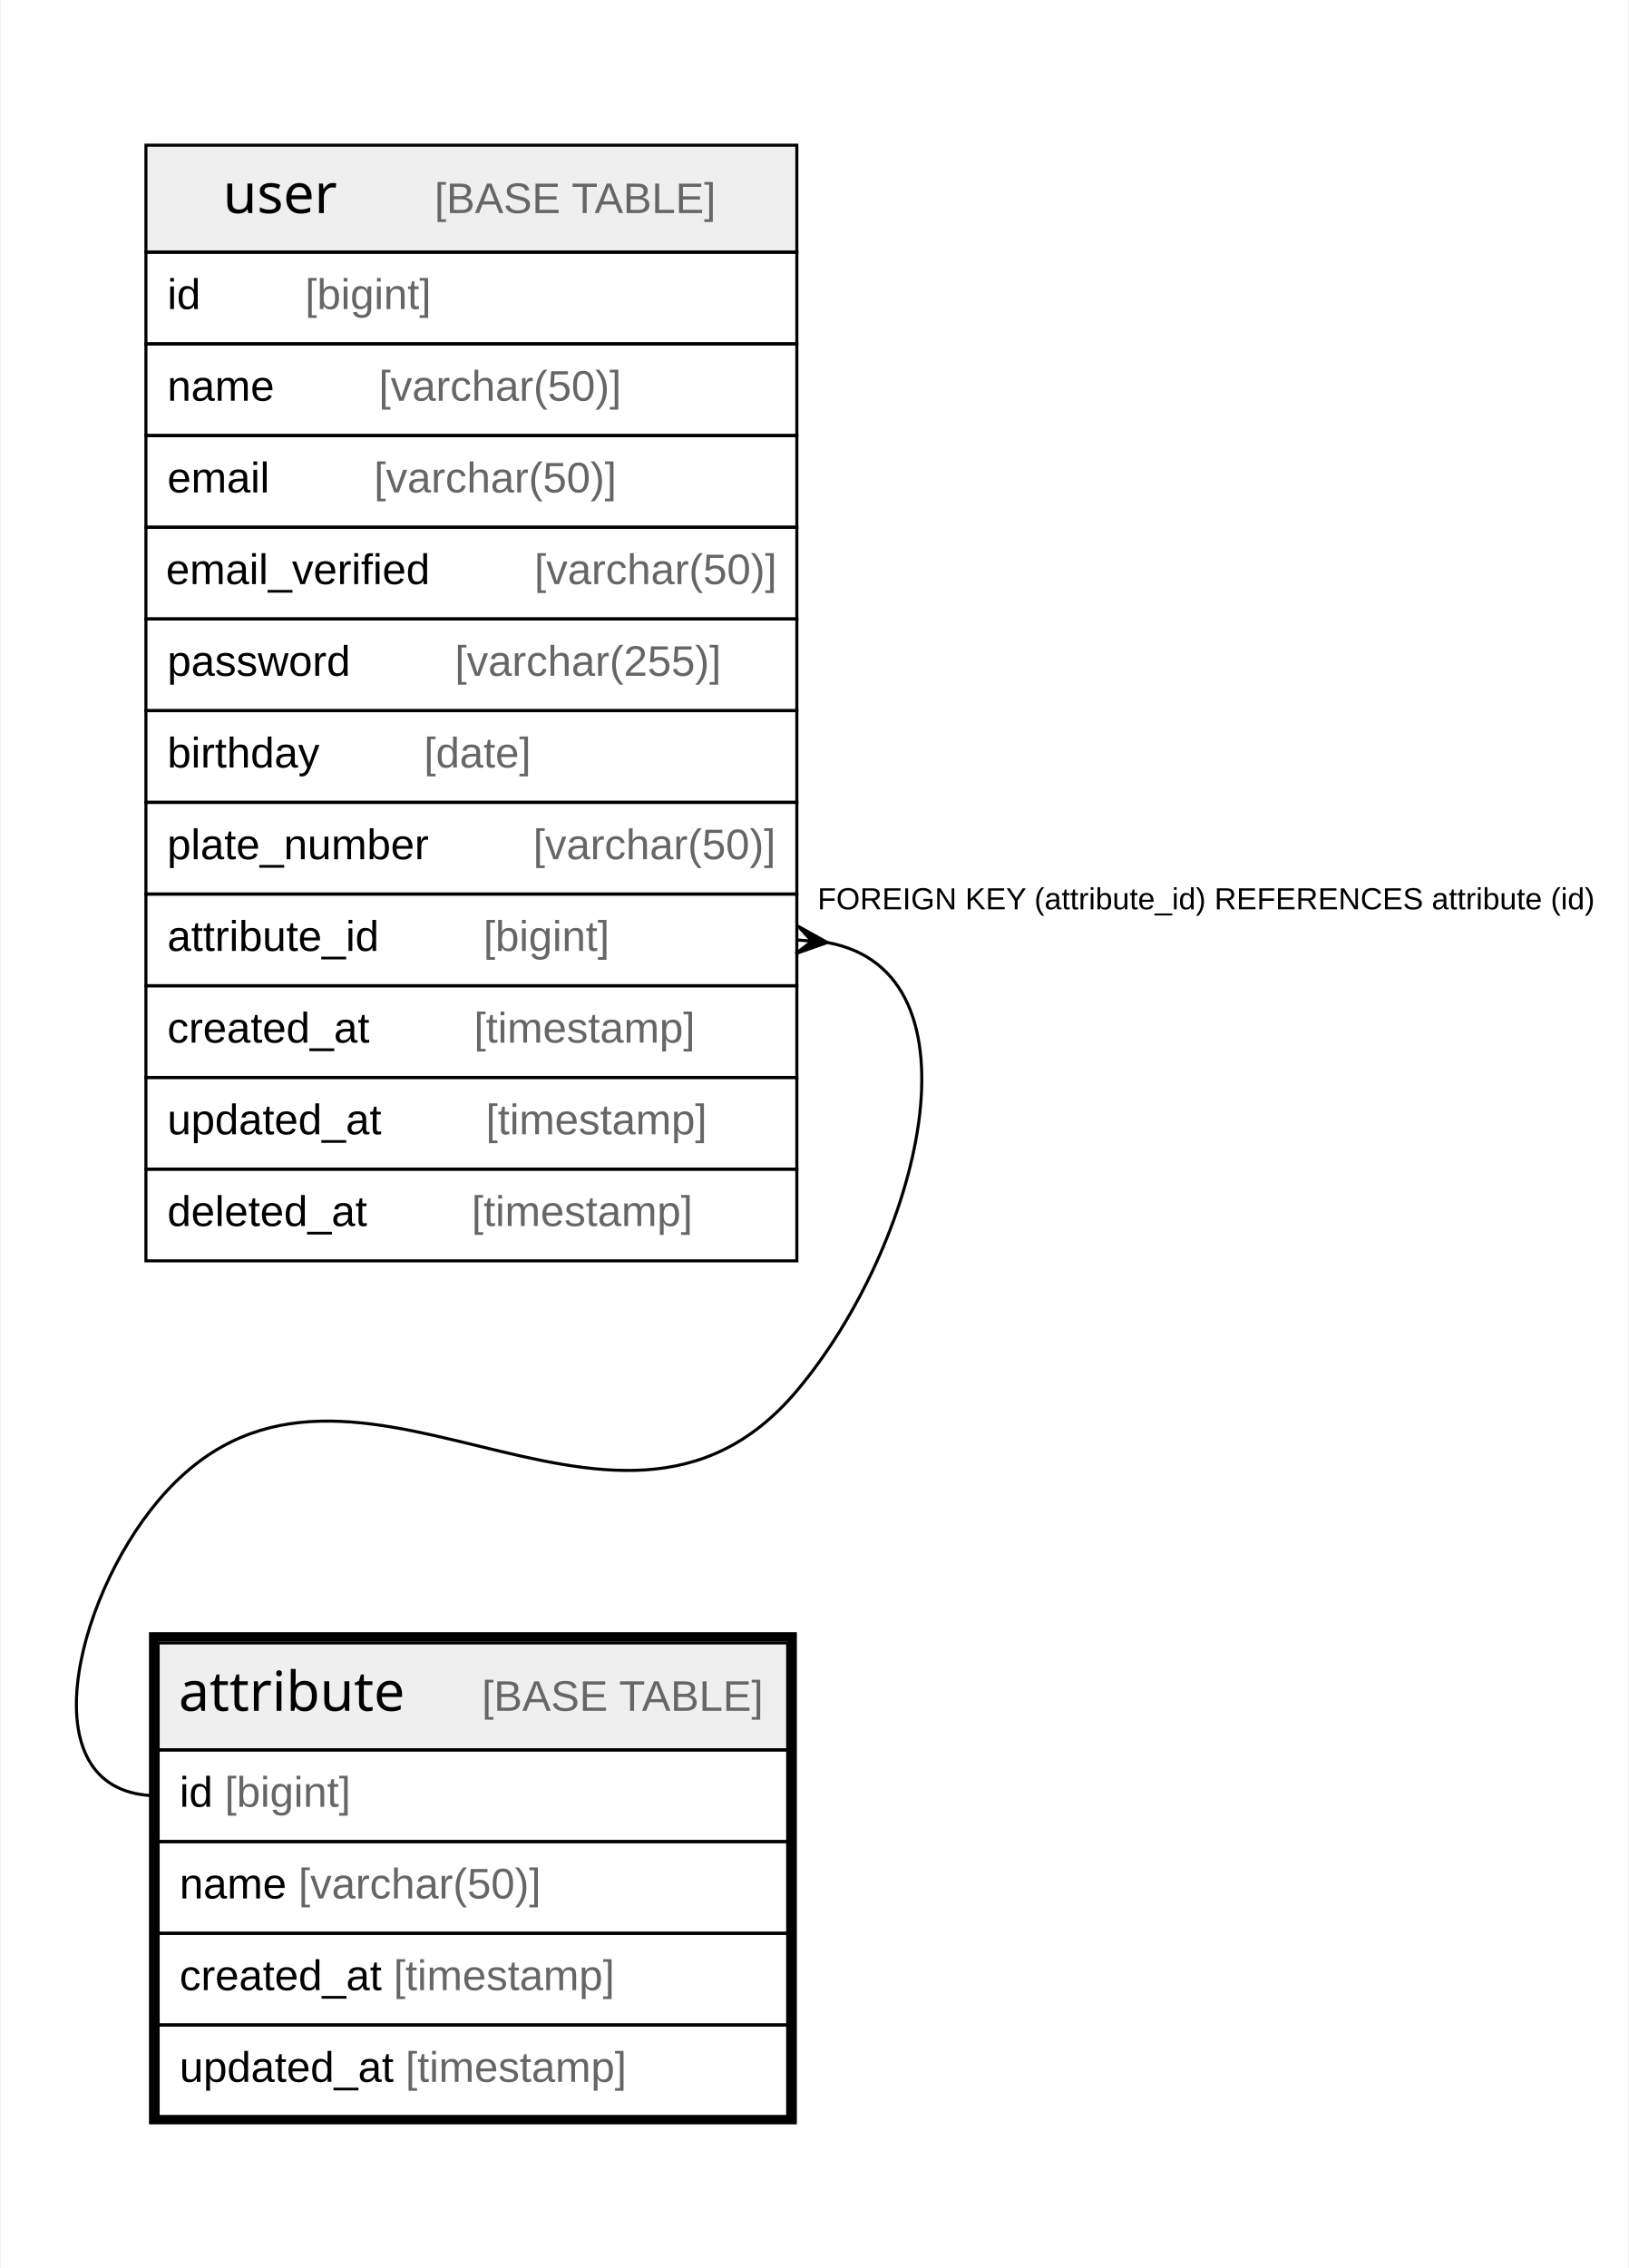
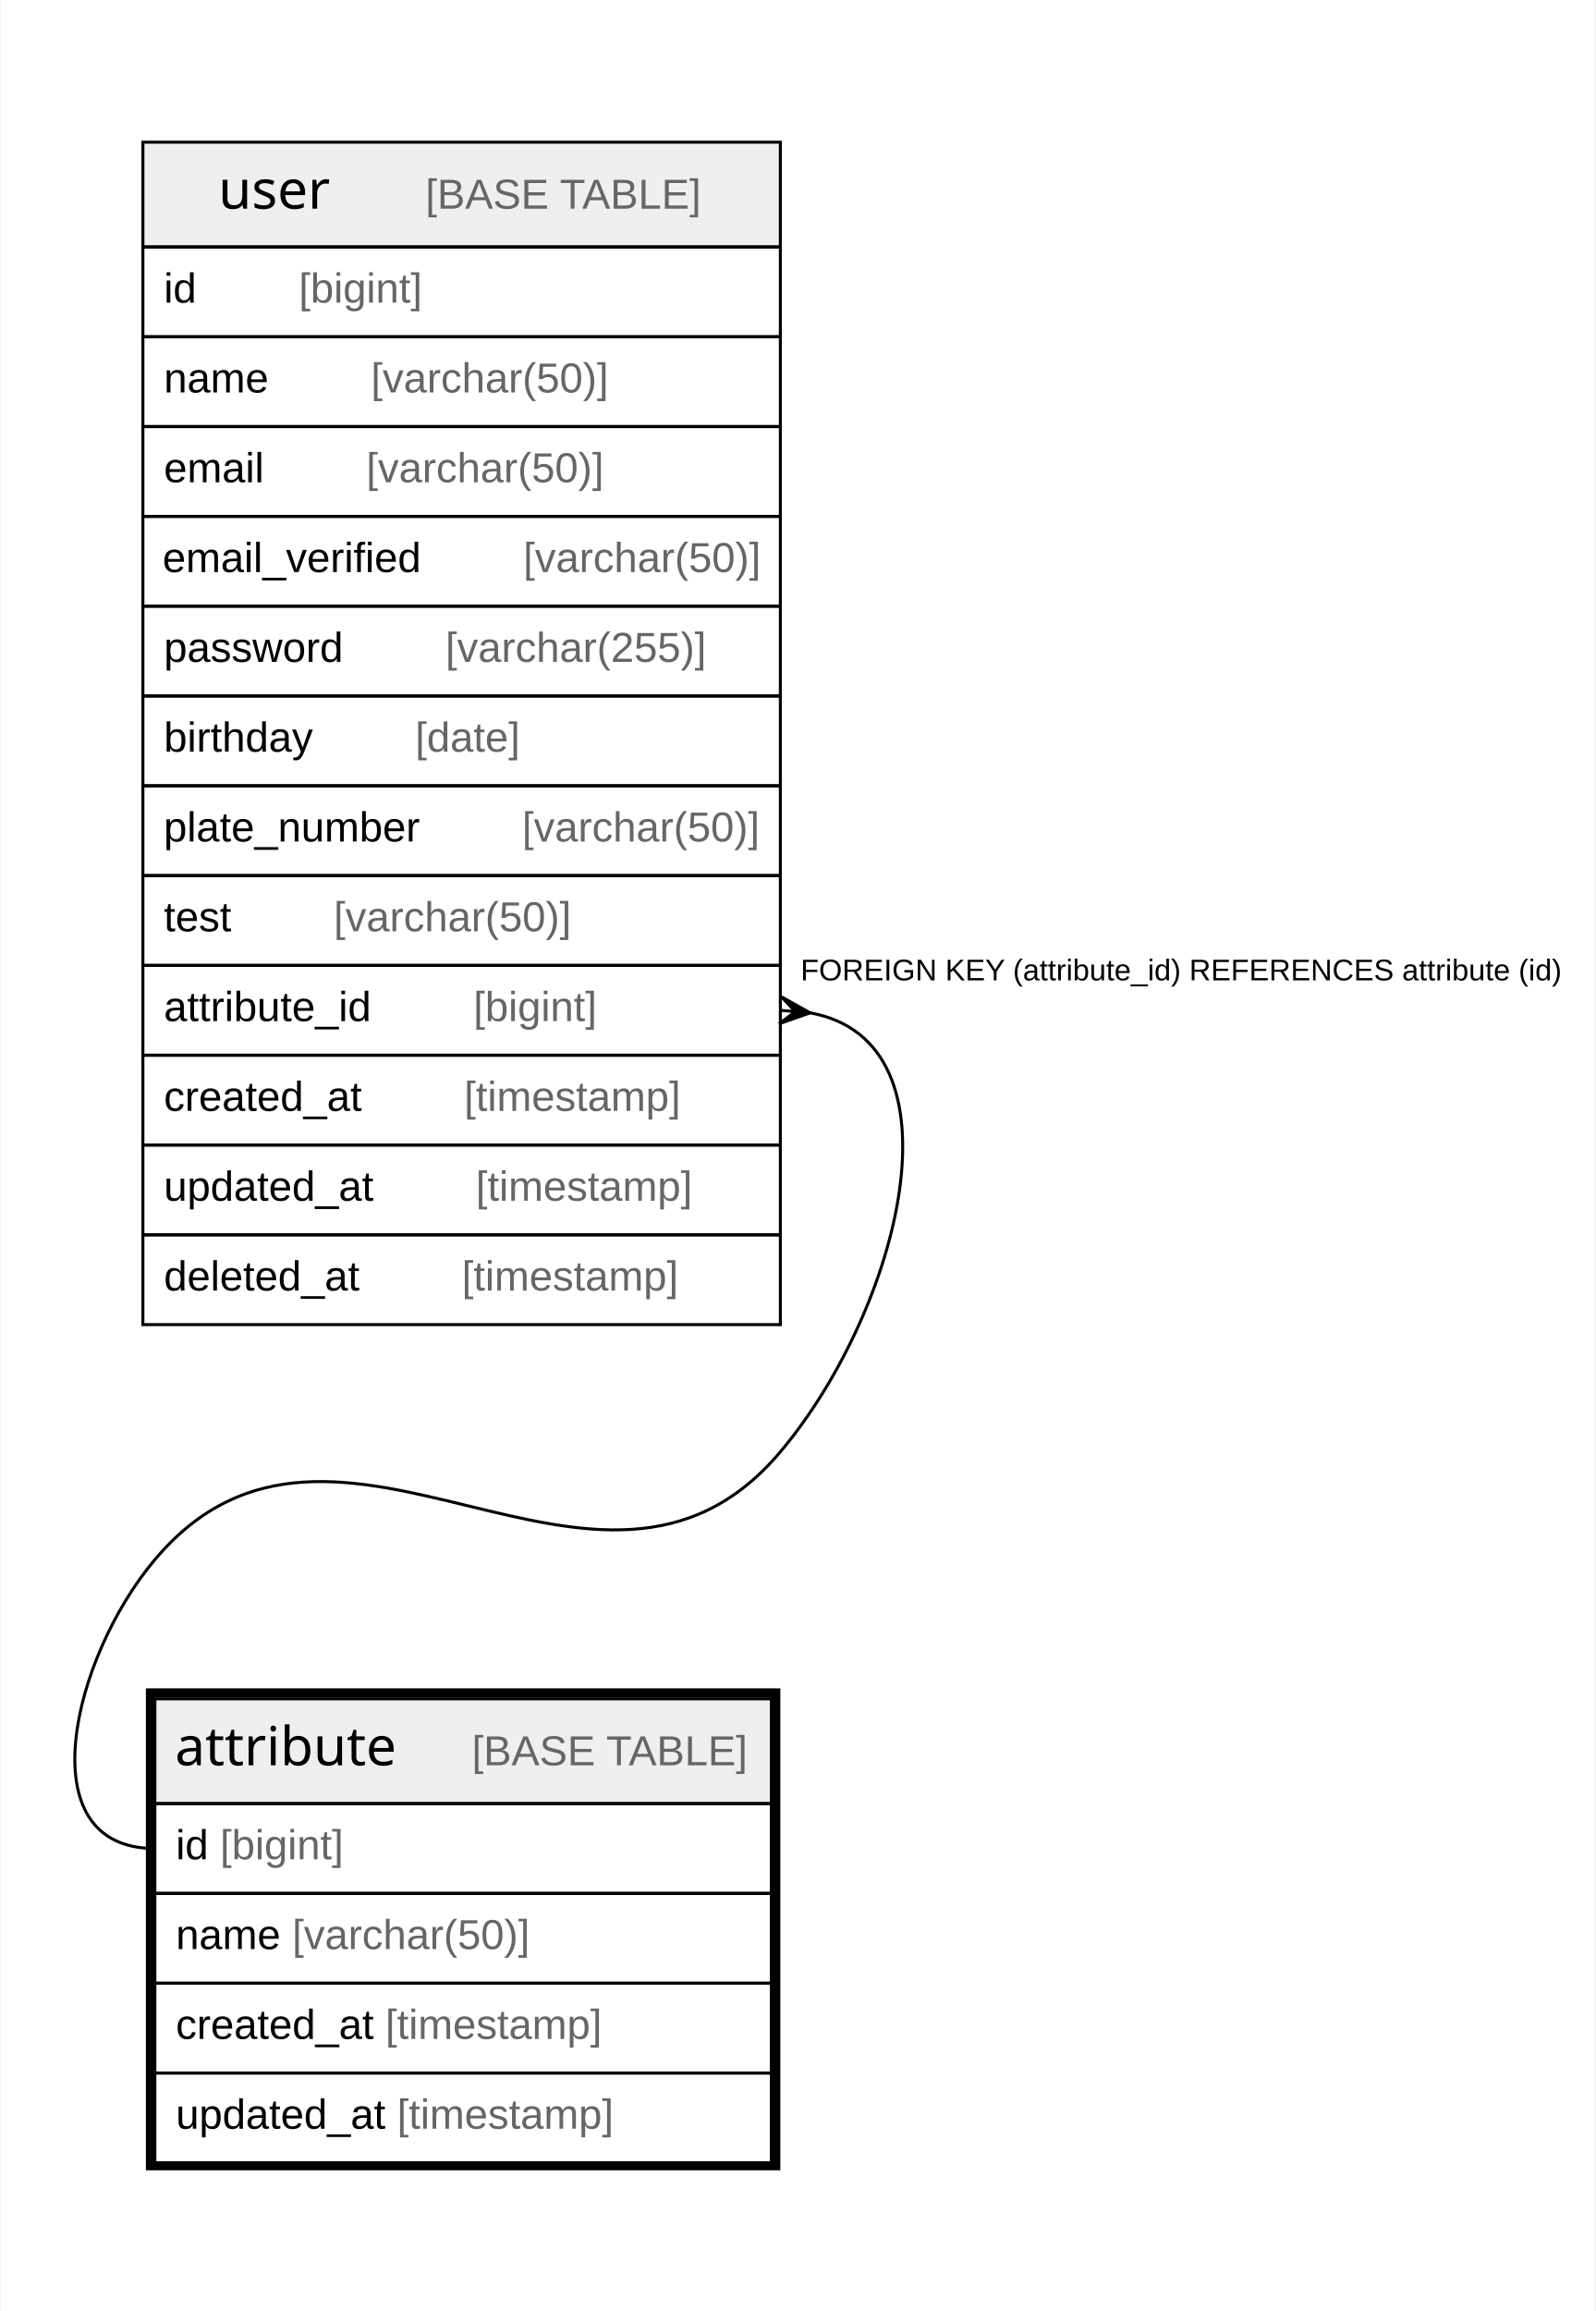
- <svg xmlns="http://www.w3.org/2000/svg" width="533pt" height="742pt" viewBox="0.00 0.00 532.50 742.00">
-   <g id="graph0" class="graph" transform="scale(1 1) rotate(0) translate(4 738)">
-     <polygon fill="#ffffff" stroke="transparent" points="-4,4 -4,-738 528.5,-738 528.5,4 -4,4" />
+ <svg xmlns="http://www.w3.org/2000/svg" width="533pt" height="772pt" viewBox="0.00 0.00 532.50 772.00">
+   <g id="graph0" class="graph" transform="scale(1 1) rotate(0) translate(4 768)">
+     <polygon fill="#ffffff" stroke="transparent" points="-4,4 -4,-768 528.5,-768 528.5,4 -4,4" />
    <g id="node1" class="node">
      <polygon fill="#efefef" stroke="transparent" points="47.5,-165.5 47.5,-200.5 253.5,-200.5 253.5,-165.5 47.5,-165.5" />
      <polygon fill="none" stroke="#000000" points="47.5,-165.5 47.5,-200.5 253.5,-200.5 253.5,-165.5 47.5,-165.5" />
      <text text-anchor="start" x="54.207" y="-178.3" font-family="Arial Bold" font-size="18.00" fill="#000000">attribute</text>
      <text text-anchor="start" x="119.225" y="-178.3" font-family="Arial" font-size="14.00" fill="#000000">    </text>
      <text text-anchor="start" x="153.43" y="-178.3" font-family="Arial" font-size="14.00" fill="#666666">[BASE TABLE]</text>
      <polygon fill="none" stroke="#000000" points="47.5,-135.5 47.5,-165.5 253.5,-165.5 253.5,-135.5 47.5,-135.5" />
      <text text-anchor="start" x="54.5" y="-146.9" font-family="Arial" font-size="14.00" fill="#000000">id </text>
      <text text-anchor="start" x="69.28" y="-146.9" font-family="Arial" font-size="14.00" fill="#666666">[bigint]</text>
      <polygon fill="none" stroke="#000000" points="47.5,-105.5 47.5,-135.5 253.5,-135.5 253.5,-105.5 47.5,-105.5" />
      <text text-anchor="start" x="54.5" y="-116.9" font-family="Arial" font-size="14.00" fill="#000000">name </text>
      <text text-anchor="start" x="93.399" y="-116.9" font-family="Arial" font-size="14.00" fill="#666666">[varchar(50)]</text>
      <polygon fill="none" stroke="#000000" points="47.5,-75.5 47.5,-105.5 253.5,-105.5 253.5,-75.5 47.5,-75.5" />
      <text text-anchor="start" x="54.5" y="-86.9" font-family="Arial" font-size="14.00" fill="#000000">created_at </text>
      <text text-anchor="start" x="124.528" y="-86.9" font-family="Arial" font-size="14.00" fill="#666666">[timestamp]</text>
      <polygon fill="none" stroke="#000000" points="47.5,-45.5 47.5,-75.5 253.5,-75.5 253.5,-45.5 47.5,-45.5" />
      <text text-anchor="start" x="54.5" y="-56.9" font-family="Arial" font-size="14.00" fill="#000000">updated_at </text>
      <text text-anchor="start" x="128.433" y="-56.9" font-family="Arial" font-size="14.00" fill="#666666">[timestamp]</text>
      <polygon fill="none" stroke="#000000" stroke-width="3" points="46,-44.5 46,-202.5 255,-202.5 255,-44.5 46,-44.5" />
    </g>
    <g id="node2" class="node">
-       <polygon fill="#efefef" stroke="transparent" points="43.5,-655.5 43.5,-690.5 256.5,-690.5 256.5,-655.5 43.5,-655.5" />
-       <polygon fill="none" stroke="#000000" points="43.5,-655.5 43.5,-690.5 256.5,-690.5 256.5,-655.5 43.5,-655.5" />
-       <text text-anchor="start" x="68.714" y="-668.3" font-family="Arial Bold" font-size="18.00" fill="#000000">user</text>
-       <text text-anchor="start" x="103.718" y="-668.3" font-family="Arial" font-size="14.00" fill="#000000">    </text>
-       <text text-anchor="start" x="137.923" y="-668.3" font-family="Arial" font-size="14.00" fill="#666666">[BASE TABLE]</text>
+       <polygon fill="#efefef" stroke="transparent" points="43.5,-685.5 43.5,-720.5 256.5,-720.5 256.5,-685.5 43.5,-685.5" />
+       <polygon fill="none" stroke="#000000" points="43.5,-685.5 43.5,-720.5 256.5,-720.5 256.5,-685.5 43.5,-685.5" />
+       <text text-anchor="start" x="68.714" y="-698.3" font-family="Arial Bold" font-size="18.00" fill="#000000">user</text>
+       <text text-anchor="start" x="103.718" y="-698.3" font-family="Arial" font-size="14.00" fill="#000000">    </text>
+       <text text-anchor="start" x="137.923" y="-698.3" font-family="Arial" font-size="14.00" fill="#666666">[BASE TABLE]</text>
+       <polygon fill="none" stroke="#000000" points="43.5,-655.5 43.5,-685.5 256.5,-685.5 256.5,-655.5 43.5,-655.5" />
+       <text text-anchor="start" x="50.5" y="-666.9" font-family="Arial" font-size="14.00" fill="#000000">id    </text>
+       <text text-anchor="start" x="95.594" y="-666.9" font-family="Arial" font-size="14.00" fill="#666666">[bigint]</text>
      <polygon fill="none" stroke="#000000" points="43.5,-625.5 43.5,-655.5 256.5,-655.5 256.5,-625.5 43.5,-625.5" />
-       <text text-anchor="start" x="50.5" y="-636.9" font-family="Arial" font-size="14.00" fill="#000000">id    </text>
-       <text text-anchor="start" x="95.594" y="-636.9" font-family="Arial" font-size="14.00" fill="#666666">[bigint]</text>
+       <text text-anchor="start" x="50.5" y="-636.9" font-family="Arial" font-size="14.00" fill="#000000">name    </text>
+       <text text-anchor="start" x="119.713" y="-636.9" font-family="Arial" font-size="14.00" fill="#666666">[varchar(50)]</text>
      <polygon fill="none" stroke="#000000" points="43.5,-595.5 43.5,-625.5 256.5,-625.5 256.5,-595.5 43.5,-595.5" />
-       <text text-anchor="start" x="50.5" y="-606.9" font-family="Arial" font-size="14.00" fill="#000000">name    </text>
-       <text text-anchor="start" x="119.713" y="-606.9" font-family="Arial" font-size="14.00" fill="#666666">[varchar(50)]</text>
+       <text text-anchor="start" x="50.5" y="-606.9" font-family="Arial" font-size="14.00" fill="#000000">email    </text>
+       <text text-anchor="start" x="118.144" y="-606.9" font-family="Arial" font-size="14.00" fill="#666666">[varchar(50)]</text>
      <polygon fill="none" stroke="#000000" points="43.5,-565.5 43.5,-595.5 256.5,-595.5 256.5,-565.5 43.5,-565.5" />
-       <text text-anchor="start" x="50.5" y="-576.9" font-family="Arial" font-size="14.00" fill="#000000">email    </text>
-       <text text-anchor="start" x="118.144" y="-576.9" font-family="Arial" font-size="14.00" fill="#666666">[varchar(50)]</text>
+       <text text-anchor="start" x="50.062" y="-576.9" font-family="Arial" font-size="14.00" fill="#000000">email_verified    </text>
+       <text text-anchor="start" x="170.601" y="-576.9" font-family="Arial" font-size="14.00" fill="#666666">[varchar(50)]</text>
      <polygon fill="none" stroke="#000000" points="43.5,-535.5 43.5,-565.5 256.5,-565.5 256.5,-535.5 43.5,-535.5" />
-       <text text-anchor="start" x="50.062" y="-546.9" font-family="Arial" font-size="14.00" fill="#000000">email_verified    </text>
-       <text text-anchor="start" x="170.601" y="-546.9" font-family="Arial" font-size="14.00" fill="#666666">[varchar(50)]</text>
+       <text text-anchor="start" x="50.5" y="-546.9" font-family="Arial" font-size="14.00" fill="#000000">password    </text>
+       <text text-anchor="start" x="144.602" y="-546.9" font-family="Arial" font-size="14.00" fill="#666666">[varchar(255)]</text>
      <polygon fill="none" stroke="#000000" points="43.5,-505.5 43.5,-535.5 256.5,-535.5 256.5,-505.5 43.5,-505.5" />
-       <text text-anchor="start" x="50.5" y="-516.9" font-family="Arial" font-size="14.00" fill="#000000">password    </text>
-       <text text-anchor="start" x="144.602" y="-516.9" font-family="Arial" font-size="14.00" fill="#666666">[varchar(255)]</text>
+       <text text-anchor="start" x="50.5" y="-516.9" font-family="Arial" font-size="14.00" fill="#000000">birthday    </text>
+       <text text-anchor="start" x="134.493" y="-516.9" font-family="Arial" font-size="14.00" fill="#666666">[date]</text>
      <polygon fill="none" stroke="#000000" points="43.5,-475.5 43.5,-505.5 256.5,-505.5 256.5,-475.5 43.5,-475.5" />
-       <text text-anchor="start" x="50.5" y="-486.9" font-family="Arial" font-size="14.00" fill="#000000">birthday    </text>
-       <text text-anchor="start" x="134.493" y="-486.9" font-family="Arial" font-size="14.00" fill="#666666">[date]</text>
+       <text text-anchor="start" x="50.44" y="-486.9" font-family="Arial" font-size="14.00" fill="#000000">plate_number    </text>
+       <text text-anchor="start" x="170.224" y="-486.9" font-family="Arial" font-size="14.00" fill="#666666">[varchar(50)]</text>
      <polygon fill="none" stroke="#000000" points="43.5,-445.5 43.5,-475.5 256.5,-475.5 256.5,-445.5 43.5,-445.5" />
-       <text text-anchor="start" x="50.44" y="-456.9" font-family="Arial" font-size="14.00" fill="#000000">plate_number    </text>
-       <text text-anchor="start" x="170.224" y="-456.9" font-family="Arial" font-size="14.00" fill="#666666">[varchar(50)]</text>
+       <text text-anchor="start" x="50.5" y="-456.9" font-family="Arial" font-size="14.00" fill="#000000">test    </text>
+       <text text-anchor="start" x="107.269" y="-456.9" font-family="Arial" font-size="14.00" fill="#666666">[varchar(50)]</text>
      <polygon fill="none" stroke="#000000" points="43.5,-415.5 43.5,-445.5 256.5,-445.5 256.5,-415.5 43.5,-415.5" />
      <text text-anchor="start" x="50.5" y="-426.9" font-family="Arial" font-size="14.00" fill="#000000">attribute_id    </text>
      <text text-anchor="start" x="153.946" y="-426.9" font-family="Arial" font-size="14.00" fill="#666666">[bigint]</text>
      <polygon fill="none" stroke="#000000" points="43.5,-385.5 43.5,-415.5 256.5,-415.5 256.5,-385.5 43.5,-385.5" />
      <text text-anchor="start" x="50.5" y="-396.9" font-family="Arial" font-size="14.00" fill="#000000">created_at    </text>
      <text text-anchor="start" x="150.842" y="-396.9" font-family="Arial" font-size="14.00" fill="#666666">[timestamp]</text>
      <polygon fill="none" stroke="#000000" points="43.5,-355.5 43.5,-385.5 256.5,-385.5 256.5,-355.5 43.5,-355.5" />
      <text text-anchor="start" x="50.5" y="-366.9" font-family="Arial" font-size="14.00" fill="#000000">updated_at    </text>
      <text text-anchor="start" x="154.747" y="-366.9" font-family="Arial" font-size="14.00" fill="#666666">[timestamp]</text>
      <polygon fill="none" stroke="#000000" points="43.5,-325.5 43.5,-355.5 256.5,-355.5 256.5,-325.5 43.5,-325.5" />
      <text text-anchor="start" x="50.5" y="-336.9" font-family="Arial" font-size="14.00" fill="#000000">deleted_at    </text>
      <text text-anchor="start" x="150.071" y="-336.9" font-family="Arial" font-size="14.00" fill="#666666">[timestamp]</text>
    </g>
    <g id="edge1" class="edge">
      <path fill="none" stroke="#000000" d="M266.469,-429.65C319.449,-419.992 296.428,-330.393 256.5,-283 195.77,-210.915 108.23,-319.085 47.5,-247 19.867,-214.2 4.611,-150.5 47.5,-150.5" />
      <polygon fill="#000000" stroke="#000000" points="266.464,-429.65 256.118,-426.016 261.482,-430.075 256.5,-430.5 256.5,-430.5 256.5,-430.5 261.482,-430.075 256.882,-434.984 266.464,-429.65 266.464,-429.65" />
      <text text-anchor="start" x="263.271" y="-440.5" font-family="Arial" font-size="10.00" fill="#000000">FOREIGN KEY (attribute_id) REFERENCES attribute (id)</text>
    </g>
  </g>
</svg>
